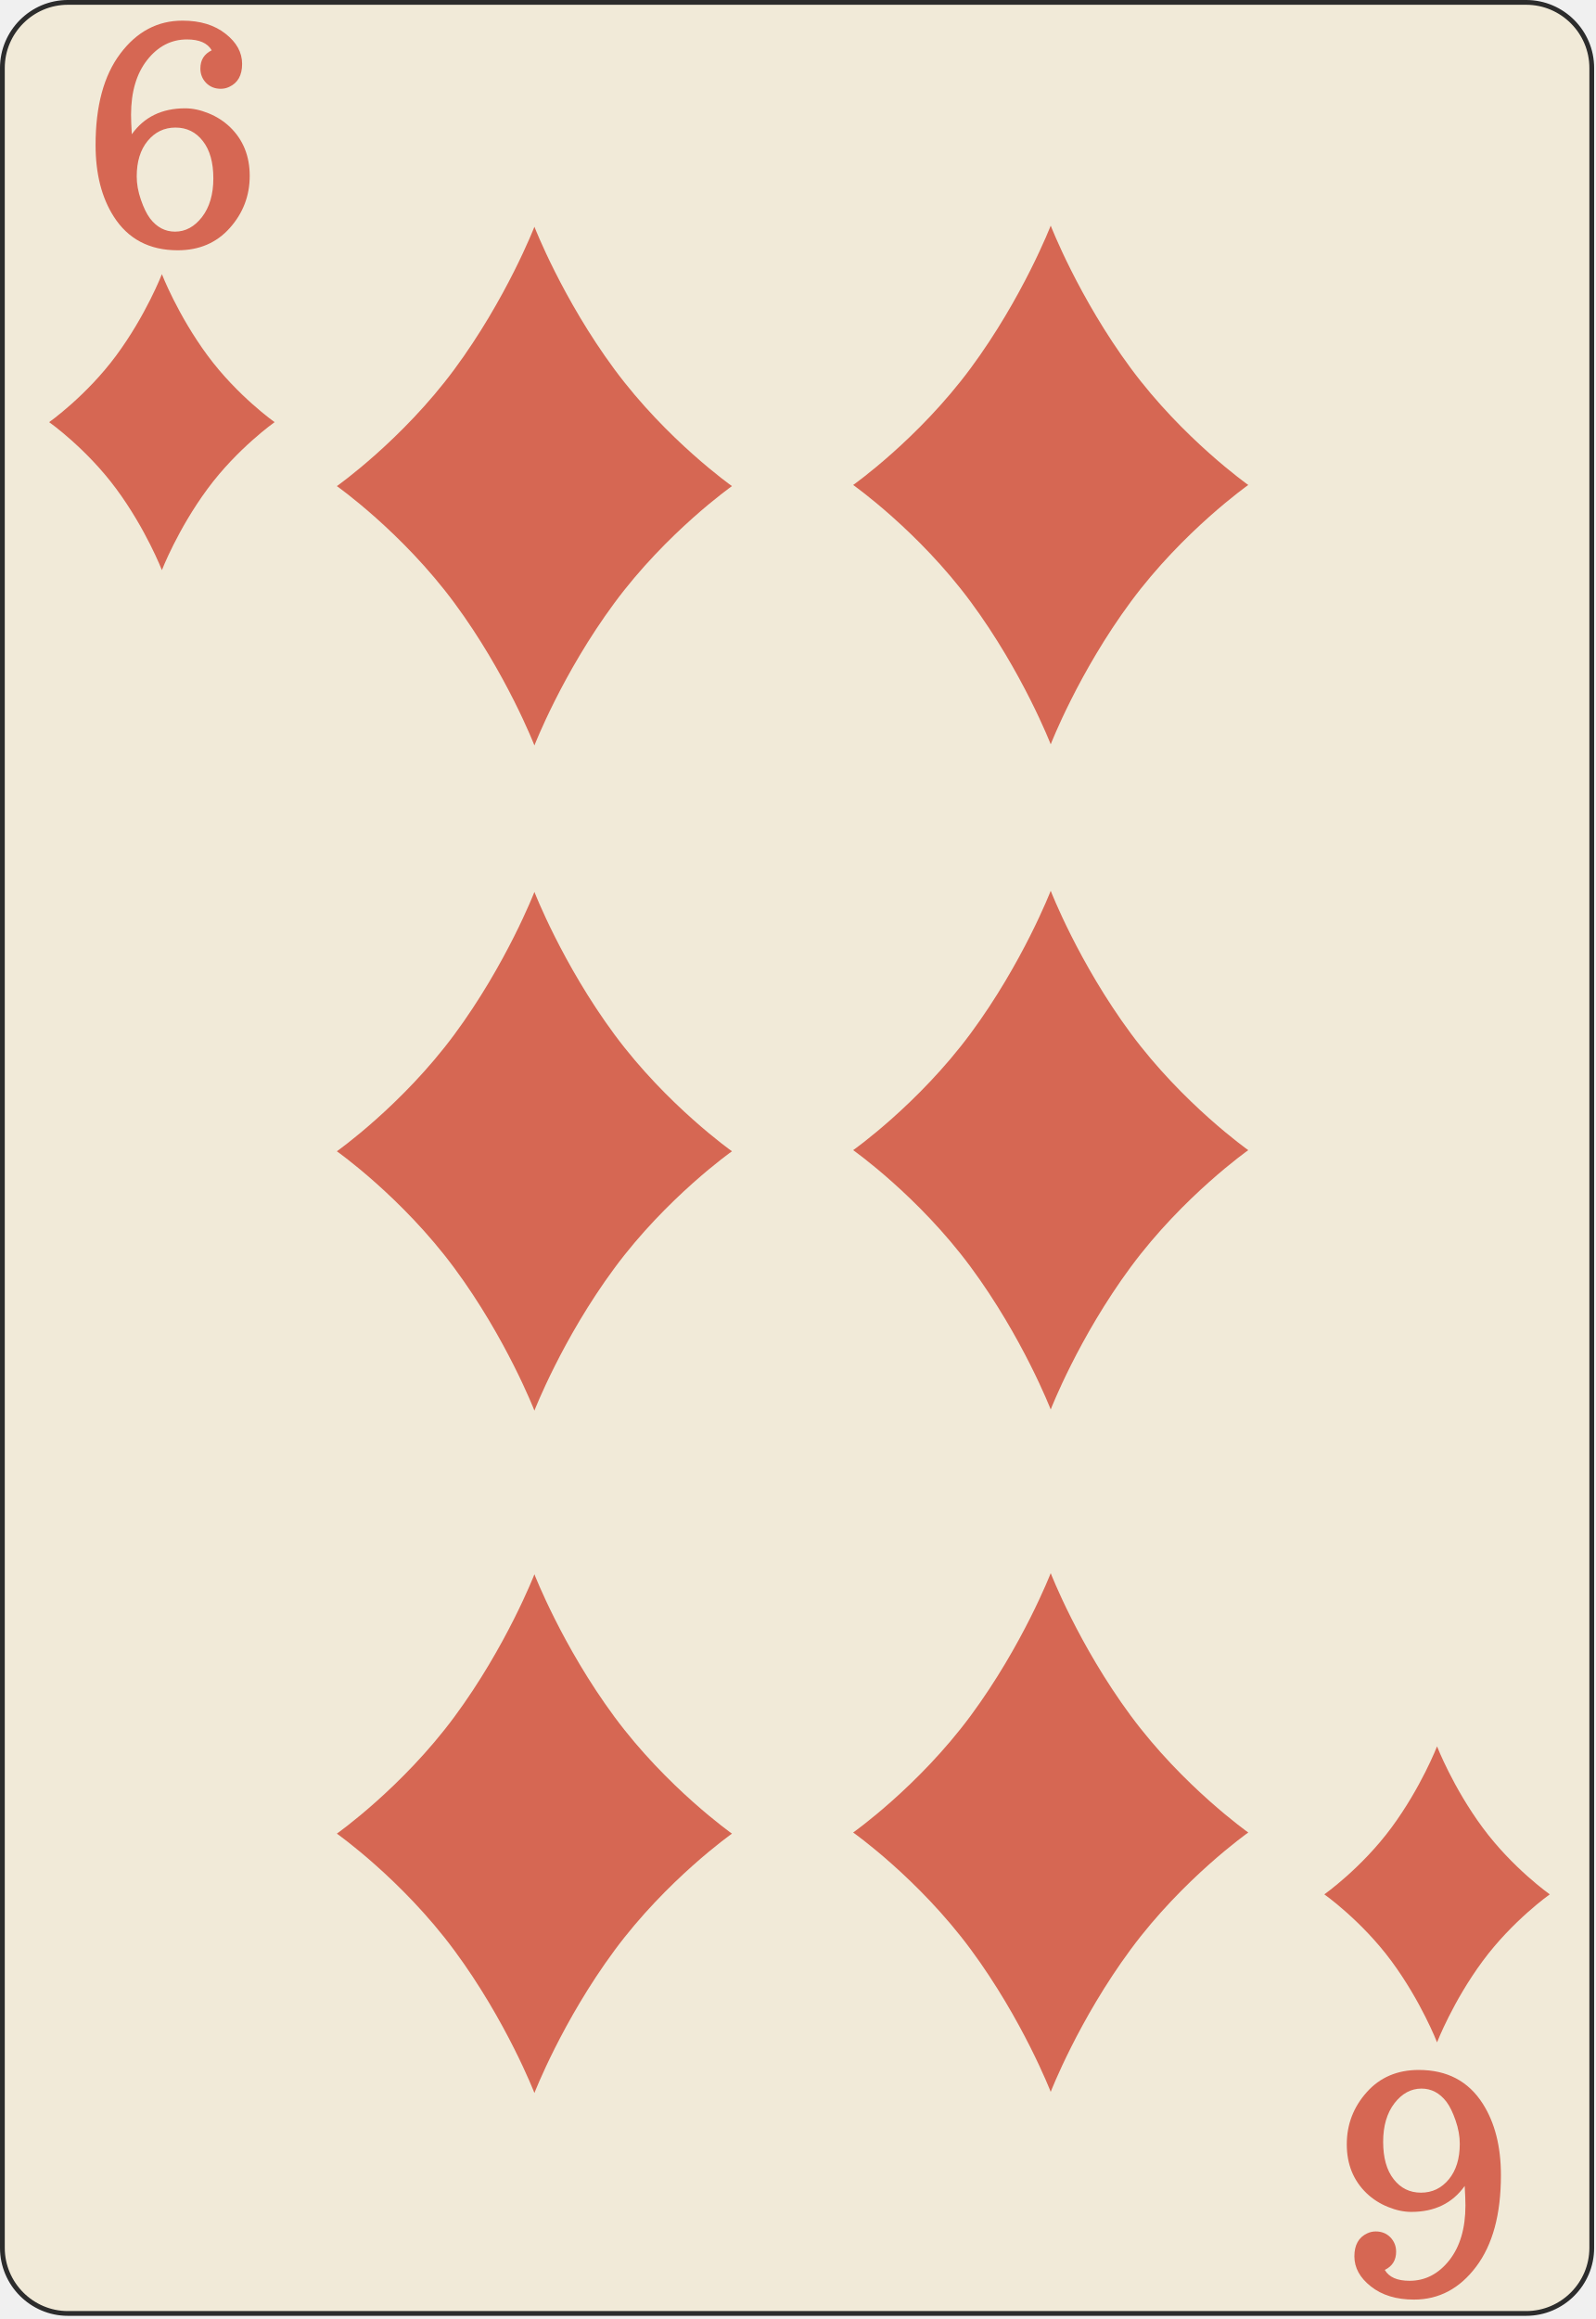
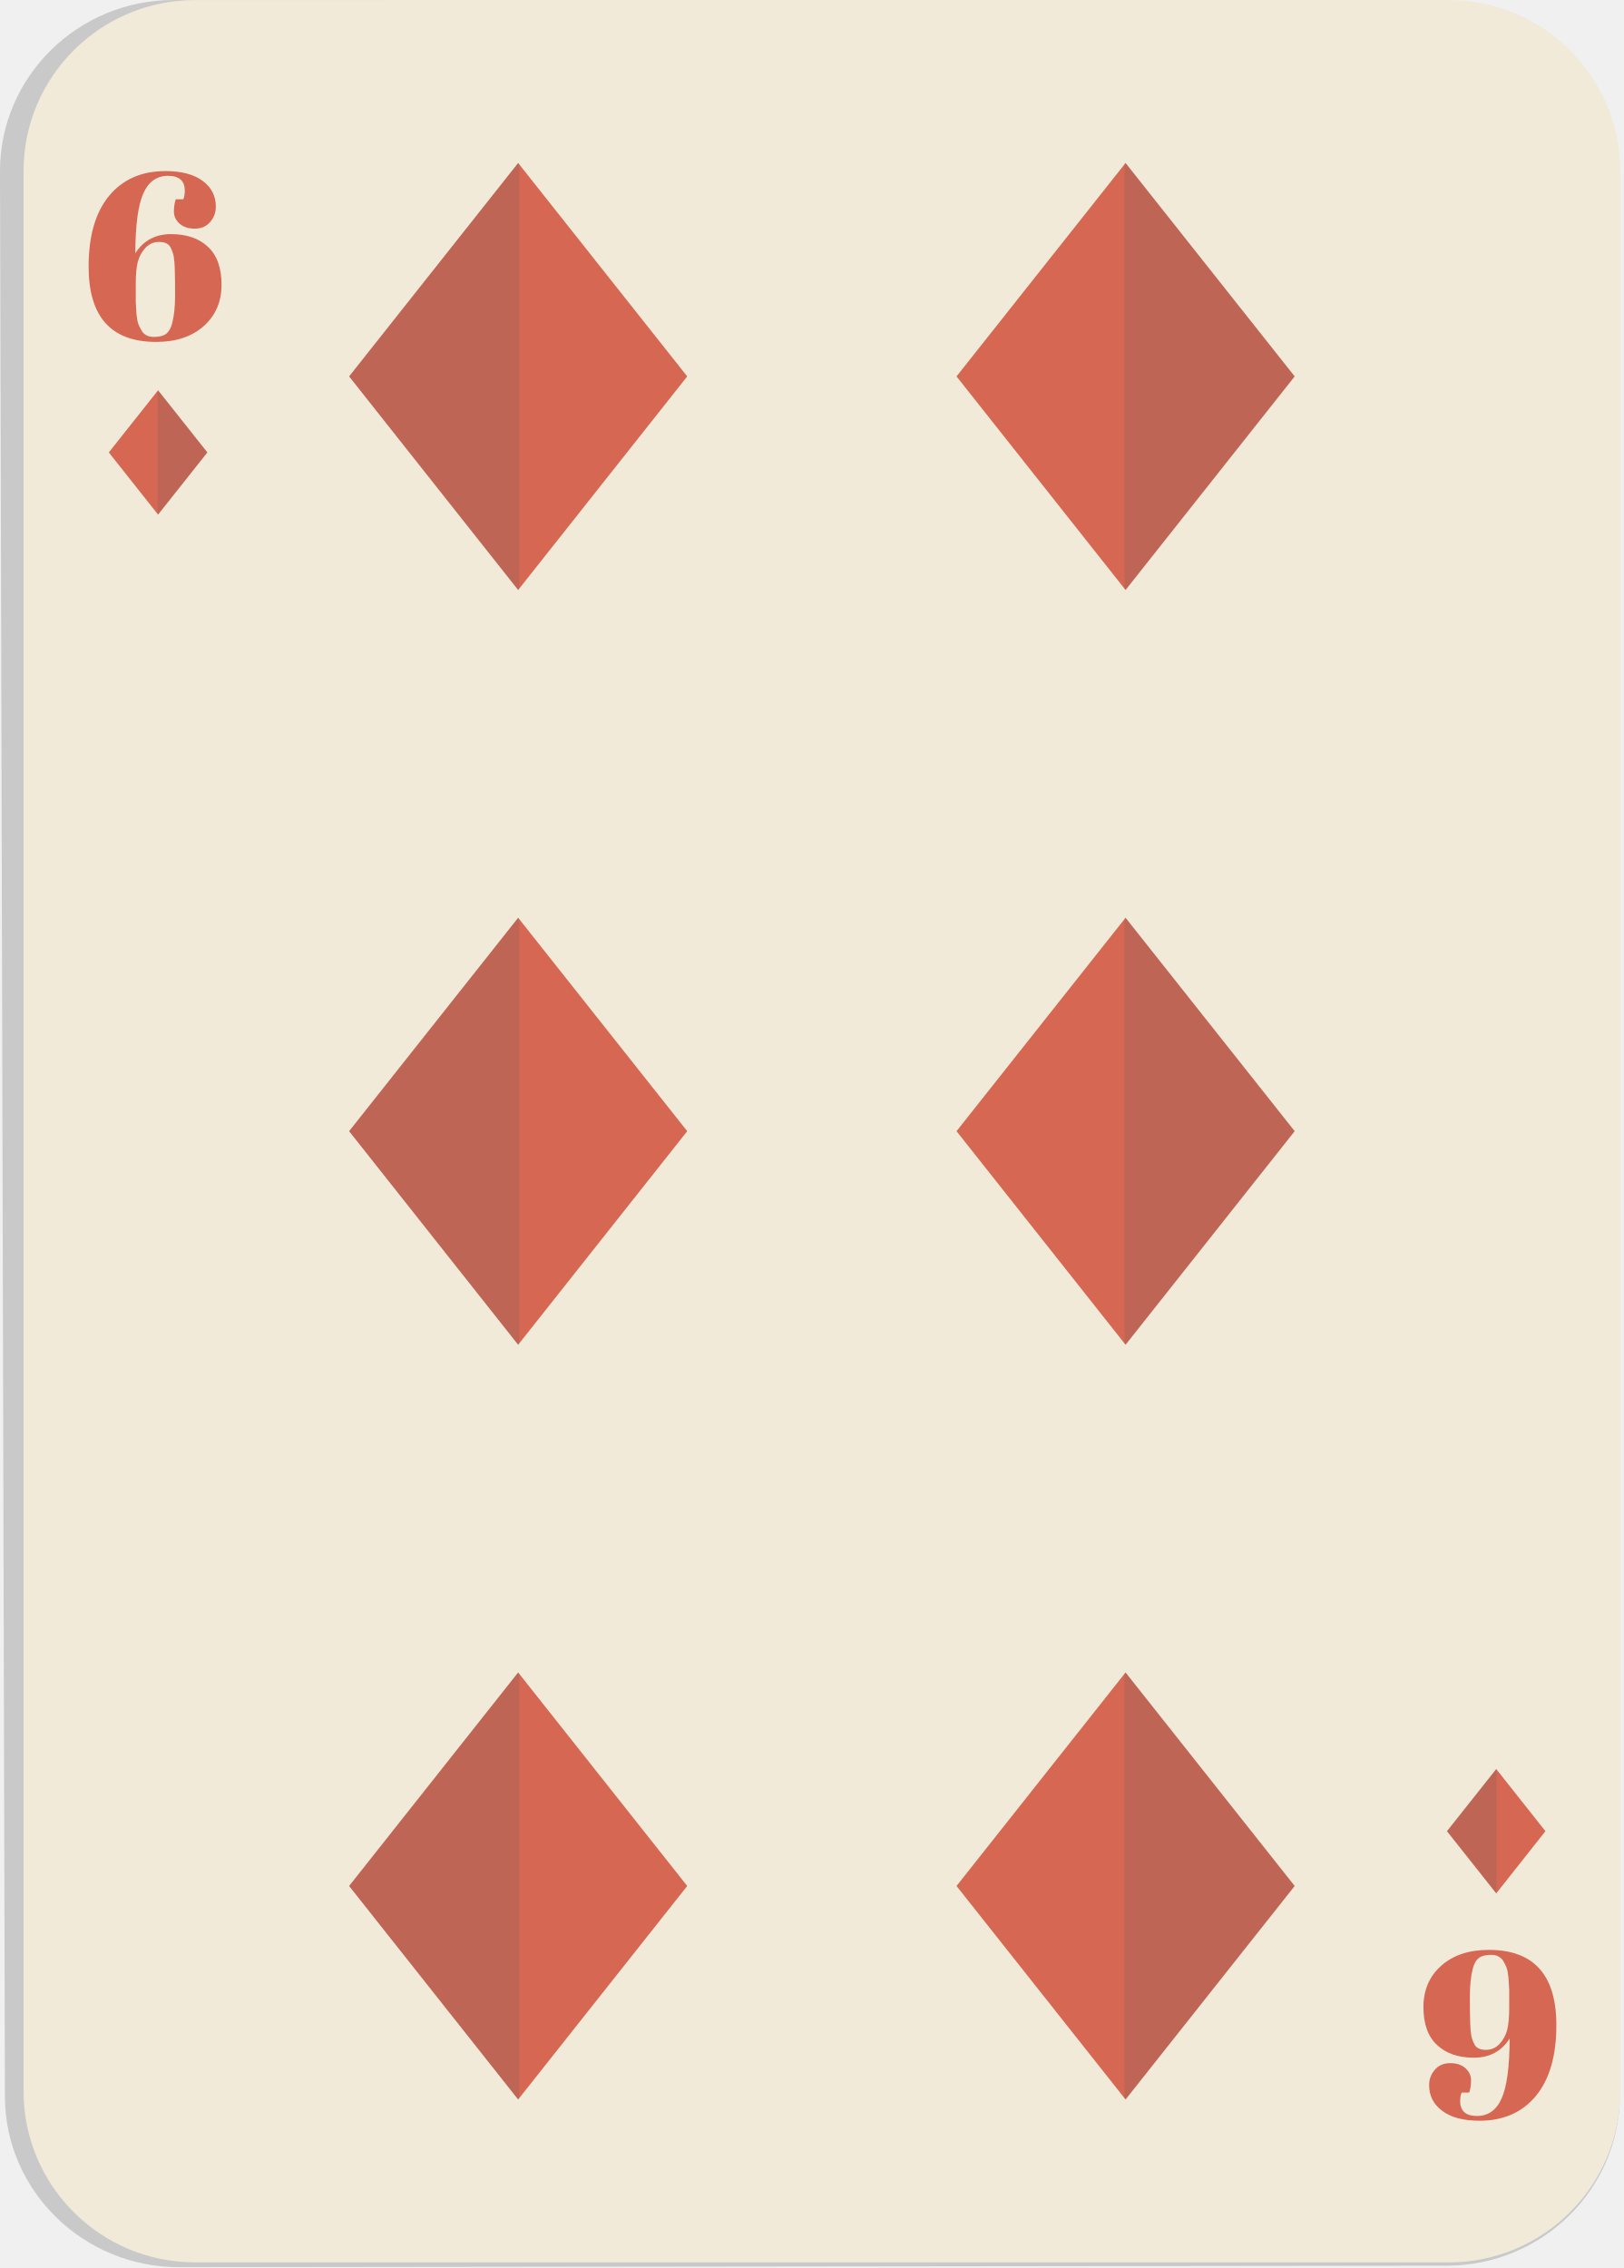
- <svg xmlns="http://www.w3.org/2000/svg" width="223" height="324" viewBox="0 0 223 324" fill="none">
-   <g clip-path="url(#clip0_2009_1240)">
-     <path d="M222.449 314.064C222.449 319.1 218.333 323.223 213.287 323.223H9.481C4.448 323.223 0.333 319.1 0.333 314.064V9.493C0.333 4.457 4.448 0.333 9.481 0.333H213.287C218.333 0.333 222.449 4.457 222.449 9.493V314.064Z" fill="#F1EAD8" stroke="#2C2C2C" stroke-width="0.667" />
-     <path d="M18.419 18.759C20.142 16.343 22.628 15.134 25.878 15.134C26.919 15.134 28.003 15.364 29.128 15.822C30.267 16.28 31.267 16.919 32.128 17.738C33.975 19.516 34.898 21.794 34.898 24.572C34.898 27.35 33.968 29.78 32.107 31.863C30.259 33.933 27.836 34.968 24.836 34.968C20.878 34.968 17.898 33.398 15.898 30.259C14.204 27.607 13.357 24.273 13.357 20.259C13.357 14.801 14.509 10.544 16.815 7.489C19.121 4.419 22.017 2.884 25.503 2.884C27.975 2.884 29.982 3.495 31.523 4.718C33.065 5.926 33.836 7.329 33.836 8.926C33.836 10.509 33.239 11.579 32.044 12.134C31.669 12.315 31.273 12.405 30.857 12.405C30.023 12.405 29.336 12.127 28.794 11.572C28.267 11.016 28.003 10.35 28.003 9.572C28.003 8.391 28.53 7.544 29.586 7.03C29.003 6.016 27.85 5.509 26.128 5.509C23.933 5.509 22.079 6.468 20.565 8.384C19.065 10.301 18.315 12.85 18.315 16.03C18.315 16.669 18.35 17.579 18.419 18.759ZM19.107 24.655C19.107 25.697 19.301 26.78 19.69 27.905C20.079 29.03 20.503 29.898 20.961 30.509C21.905 31.745 23.072 32.364 24.461 32.364C25.919 32.364 27.176 31.683 28.232 30.322C29.287 28.947 29.815 27.148 29.815 24.926C29.815 22.704 29.329 20.968 28.357 19.718C27.384 18.454 26.107 17.822 24.523 17.822C22.954 17.822 21.655 18.447 20.628 19.697C19.614 20.933 19.107 22.586 19.107 24.655Z" fill="#D66753" />
-     <path d="M204.692 305.412C202.97 307.829 200.484 309.037 197.234 309.037C196.192 309.037 195.109 308.808 193.984 308.349C192.845 307.891 191.845 307.252 190.984 306.433C189.137 304.655 188.213 302.377 188.213 299.599C188.213 296.822 189.143 294.391 191.005 292.308C192.852 290.238 195.275 289.204 198.275 289.204C202.234 289.204 205.213 290.773 207.213 293.912C208.907 296.565 209.755 299.898 209.755 303.912C209.755 309.37 208.602 313.627 206.296 316.683C203.991 319.752 201.095 321.287 197.609 321.287C195.137 321.287 193.13 320.676 191.588 319.454C190.046 318.245 189.275 316.842 189.275 315.245C189.275 313.662 189.873 312.592 191.067 312.037C191.442 311.856 191.838 311.766 192.255 311.766C193.088 311.766 193.775 312.044 194.317 312.599C194.845 313.155 195.109 313.822 195.109 314.599C195.109 315.78 194.581 316.627 193.525 317.141C194.109 318.155 195.262 318.662 196.984 318.662C199.178 318.662 201.032 317.704 202.546 315.787C204.046 313.87 204.796 311.322 204.796 308.141C204.796 307.502 204.762 306.592 204.692 305.412ZM204.005 299.516C204.005 298.474 203.81 297.391 203.421 296.266C203.032 295.141 202.609 294.273 202.15 293.662C201.206 292.426 200.039 291.808 198.65 291.808C197.192 291.808 195.935 292.488 194.88 293.849C193.824 295.224 193.296 297.023 193.296 299.245C193.296 301.467 193.782 303.204 194.755 304.454C195.727 305.717 197.005 306.349 198.588 306.349C200.157 306.349 201.456 305.724 202.484 304.474C203.498 303.238 204.005 301.586 204.005 299.516Z" fill="#D66753" />
-     <path d="M29.011 49.676C24.842 44.037 22.624 38.305 22.624 38.305C22.624 38.305 20.406 44.037 16.237 49.676C12.066 55.314 6.87 58.981 6.87 58.981C6.87 58.981 12.066 62.647 16.237 68.289C20.406 73.927 22.624 79.658 22.624 79.658C22.624 79.658 24.842 73.927 29.011 68.289C33.181 62.647 38.377 58.981 38.377 58.981C38.377 58.981 33.181 55.314 29.011 49.676Z" fill="#D66753" />
-     <path d="M207.215 255.366C203.046 249.726 200.828 243.995 200.828 243.995C200.828 243.995 198.61 249.726 194.441 255.366C190.27 261.004 185.074 264.671 185.074 264.671C185.074 264.671 190.27 268.337 194.441 273.978C198.61 279.616 200.828 285.348 200.828 285.348C200.828 285.348 203.046 279.616 207.215 273.978C211.385 268.337 216.582 264.671 216.582 264.671C216.582 264.671 211.385 261.004 207.215 255.366Z" fill="#D66753" />
-     <path d="M158.031 239.722C150.725 229.838 146.838 219.793 146.838 219.793C146.838 219.793 142.951 229.838 135.645 239.722C128.336 249.602 119.229 256.029 119.229 256.029C119.229 256.029 128.336 262.453 135.645 272.34C142.951 282.22 146.838 292.265 146.838 292.265C146.838 292.265 150.725 282.22 158.031 272.34C165.34 262.453 174.446 256.029 174.446 256.029C174.446 256.029 165.34 249.602 158.031 239.722Z" fill="#D66753" />
-     <path d="M158.031 51.452C150.725 41.568 146.838 31.523 146.838 31.523C146.838 31.523 142.951 41.568 135.645 51.452C128.336 61.332 119.229 67.759 119.229 67.759C119.229 67.759 128.336 74.183 135.645 84.07C142.951 93.951 146.838 103.995 146.838 103.995C146.838 103.995 150.725 93.951 158.031 84.07C165.34 74.183 174.446 67.759 174.446 67.759C174.446 67.759 165.34 61.332 158.031 51.452Z" fill="#D66753" />
-     <path d="M158.031 144.386C150.725 134.503 146.838 124.458 146.838 124.458C146.838 124.458 142.951 134.503 135.645 144.386C128.336 154.267 119.229 160.694 119.229 160.694C119.229 160.694 128.336 167.117 135.645 177.005C142.951 186.885 146.838 196.93 146.838 196.93C146.838 196.93 150.725 186.885 158.031 177.005C165.34 167.117 174.446 160.694 174.446 160.694C174.446 160.694 165.34 154.267 158.031 144.386Z" fill="#D66753" />
-     <path d="M85.877 239.879C78.572 229.996 74.685 219.951 74.685 219.951C74.685 219.951 70.798 229.996 63.492 239.879C56.182 249.76 47.076 256.187 47.076 256.187C47.076 256.187 56.182 262.61 63.492 272.498C70.798 282.378 74.685 292.423 74.685 292.423C74.685 292.423 78.572 282.378 85.877 272.498C93.187 262.61 102.293 256.187 102.293 256.187C102.293 256.187 93.187 249.76 85.877 239.879Z" fill="#D66753" />
-     <path d="M85.877 51.609C78.572 41.726 74.685 31.681 74.685 31.681C74.685 31.681 70.798 41.726 63.492 51.609C56.182 61.49 47.076 67.917 47.076 67.917C47.076 67.917 56.182 74.34 63.492 84.228C70.798 94.108 74.685 104.153 74.685 104.153C74.685 104.153 78.572 94.108 85.877 84.228C93.187 74.34 102.293 67.917 102.293 67.917C102.293 67.917 93.187 61.49 85.877 51.609Z" fill="#D66753" />
-     <path d="M85.877 144.544C78.572 134.66 74.685 124.615 74.685 124.615C74.685 124.615 70.798 134.66 63.492 144.544C56.182 154.424 47.076 160.851 47.076 160.851C47.076 160.851 56.182 167.275 63.492 177.162C70.798 187.042 74.685 197.087 74.685 197.087C74.685 197.087 78.572 187.042 85.877 177.162C93.187 167.275 102.293 160.851 102.293 160.851C102.293 160.851 93.187 154.424 85.877 144.544Z" fill="#D66753" />
-   </g>
-   <defs>
-     <clipPath id="clip0_2009_1240">
-       <rect width="222.783" height="323.556" fill="white" />
-     </clipPath>
-   </defs>
+ <svg xmlns="http://www.w3.org/2000/svg" width="141" height="197" viewBox="0 0 141 197" fill="none">
+   <path d="M15.56 196.927C7.245 196.945 0.445 190.296 0.427 182.121L3.55719e-05 14.899C-0.018 6.674 6.76 -0.018 15.111 3.60291e-05L125.609 0.205C133.927 0.223 140.694 6.915 140.694 15.122V181.988C140.694 190.145 133.948 196.787 125.666 196.798L15.56 196.927Z" fill="#C9C9C9" />
+   <path d="M16.94 196.51C8.722 196.51 2.048 189.854 2.048 181.665V14.849C2.048 6.667 8.722 0.007 16.94 0.007H125.829C134.04 0.007 140.728 6.663 140.728 14.849V181.669C140.728 189.854 134.04 196.514 125.829 196.514L16.94 196.51Z" fill="#F1EAD8" />
+   <path d="M97.759 14.159L83.079 32.695L97.759 51.246L112.447 32.695L97.759 14.159Z" fill="#D66753" />
+   <path opacity="0.2" d="M97.66 14.281L97.757 14.159L112.444 32.695L97.757 51.246L97.66 51.116V14.281Z" fill="#616161" />
+   <path d="M45.004 79.719L59.688 98.255L45.004 116.805L30.324 98.255L45.004 79.719Z" fill="#D66753" />
+   <path opacity="0.2" d="M45.101 79.838L45.004 79.719L30.324 98.255L45.004 116.805L45.101 116.68V79.838Z" fill="#616161" />
+   <path d="M45.004 145.272L59.688 163.818L45.004 182.362L30.324 163.818L45.004 145.272Z" fill="#D66753" />
+   <path opacity="0.2" d="M45.101 145.401L45.004 145.272L30.324 163.818L45.004 182.362L45.101 182.239V145.401Z" fill="#616161" />
+   <path d="M45.004 14.159L59.688 32.695L45.004 51.246L30.324 32.695L45.004 14.159Z" fill="#D66753" />
+   <path opacity="0.2" d="M45.101 14.281L45.004 14.159L30.324 32.695L45.004 51.246L45.101 51.116V14.281Z" fill="#616161" />
+   <path d="M97.759 79.719L83.079 98.255L97.759 116.805L112.447 98.255L97.759 79.719Z" fill="#D66753" />
+   <path opacity="0.2" d="M97.66 79.838L97.757 79.719L112.444 98.255L97.757 116.805L97.66 116.68V79.838Z" fill="#616161" />
+   <path d="M97.759 145.272L83.079 163.818L97.759 182.362L112.447 163.818L97.759 145.272Z" fill="#D66753" />
+   <path opacity="0.2" d="M97.66 145.401L97.757 145.272L112.444 163.818L97.757 182.362L97.66 182.239V145.401Z" fill="#616161" />
+   <path d="M13.728 44.697L9.452 39.298L13.728 33.902L18.008 39.298L13.728 44.697Z" fill="#D66753" />
+   <path opacity="0.2" d="M13.727 33.902L13.691 33.949V44.658L13.727 44.697L18.007 39.298L13.727 33.902Z" fill="#616161" />
+   <path d="M129.956 153.662L134.228 159.058L129.956 164.458L125.677 159.058L129.956 153.662Z" fill="#D66753" />
+   <path opacity="0.2" d="M129.981 153.691L129.956 153.662L125.677 159.058L129.956 164.458L129.981 164.418V153.691Z" fill="#616161" />
+   <path d="M7.696 23.154C7.696 20.506 8.286 18.462 9.466 17.021C10.659 15.581 12.292 14.861 14.364 14.861C15.777 14.861 16.861 15.149 17.616 15.725C18.37 16.287 18.747 17.028 18.747 17.948C18.747 18.469 18.576 18.922 18.233 19.306C17.904 19.676 17.465 19.861 16.916 19.861C16.367 19.861 15.928 19.717 15.599 19.429C15.269 19.128 15.105 18.778 15.105 18.38C15.105 17.968 15.159 17.611 15.269 17.309H15.928C16.01 17.09 16.051 16.843 16.051 16.569C16.051 15.704 15.564 15.272 14.59 15.272C13.616 15.272 12.903 15.78 12.45 16.795C11.997 17.797 11.764 19.532 11.75 22.002C12.463 20.89 13.499 20.335 14.858 20.335C16.216 20.335 17.286 20.705 18.068 21.446C18.85 22.173 19.241 23.271 19.241 24.739C19.241 26.207 18.727 27.401 17.698 28.32C16.669 29.239 15.29 29.699 13.561 29.699C9.651 29.699 7.696 27.517 7.696 23.154ZM13.808 21.014C13.342 21.014 12.944 21.192 12.614 21.549C12.299 21.892 12.079 22.304 11.956 22.784C11.846 23.25 11.791 23.868 11.791 24.636C11.791 25.391 11.791 25.919 11.791 26.221C11.805 26.509 11.825 26.859 11.853 27.27C11.894 27.668 11.949 27.963 12.018 28.155C12.086 28.334 12.182 28.526 12.306 28.732C12.525 29.088 12.875 29.267 13.355 29.267C13.835 29.267 14.192 29.178 14.425 28.999C14.672 28.807 14.851 28.492 14.961 28.052C15.125 27.408 15.208 26.605 15.208 25.645C15.208 24.684 15.201 24.046 15.187 23.731C15.187 23.415 15.173 23.086 15.146 22.743C15.118 22.386 15.07 22.119 15.002 21.94C14.947 21.762 14.871 21.59 14.775 21.426C14.597 21.151 14.275 21.014 13.808 21.014Z" fill="#D66753" />
+   <path d="M135.177 175.913C135.177 178.561 134.587 180.605 133.407 182.046C132.214 183.486 130.581 184.207 128.509 184.207C127.096 184.207 126.012 183.919 125.258 183.342C124.503 182.78 124.126 182.039 124.126 181.12C124.126 180.598 124.297 180.145 124.64 179.761C124.969 179.391 125.408 179.206 125.957 179.206C126.506 179.206 126.945 179.35 127.274 179.638C127.604 179.94 127.768 180.29 127.768 180.687C127.768 181.099 127.714 181.456 127.604 181.758L126.945 181.758C126.863 181.977 126.822 182.224 126.822 182.499C126.822 183.363 127.309 183.795 128.283 183.795C129.257 183.795 129.97 183.287 130.423 182.272C130.876 181.271 131.109 179.535 131.123 177.065C130.41 178.177 129.374 178.732 128.015 178.732C126.657 178.732 125.587 178.362 124.805 177.621C124.023 176.894 123.632 175.796 123.632 174.328C123.632 172.86 124.146 171.666 125.175 170.747C126.204 169.828 127.583 169.368 129.312 169.368C133.222 169.368 135.177 171.55 135.177 175.913ZM129.065 178.053C129.531 178.053 129.929 177.875 130.259 177.518C130.574 177.175 130.794 176.763 130.917 176.283C131.027 175.817 131.082 175.199 131.082 174.431C131.082 173.676 131.082 173.148 131.082 172.846C131.068 172.558 131.048 172.208 131.02 171.797C130.979 171.399 130.924 171.104 130.855 170.912C130.787 170.733 130.691 170.541 130.567 170.335C130.348 169.979 129.998 169.8 129.518 169.8C129.038 169.8 128.681 169.89 128.448 170.068C128.201 170.26 128.022 170.576 127.912 171.015C127.748 171.659 127.665 172.462 127.665 173.423C127.665 174.383 127.672 175.021 127.686 175.337C127.686 175.652 127.7 175.981 127.727 176.324C127.755 176.681 127.803 176.949 127.871 177.127C127.926 177.305 128.002 177.477 128.098 177.642C128.276 177.916 128.598 178.053 129.065 178.053Z" fill="#D66753" />
</svg>
